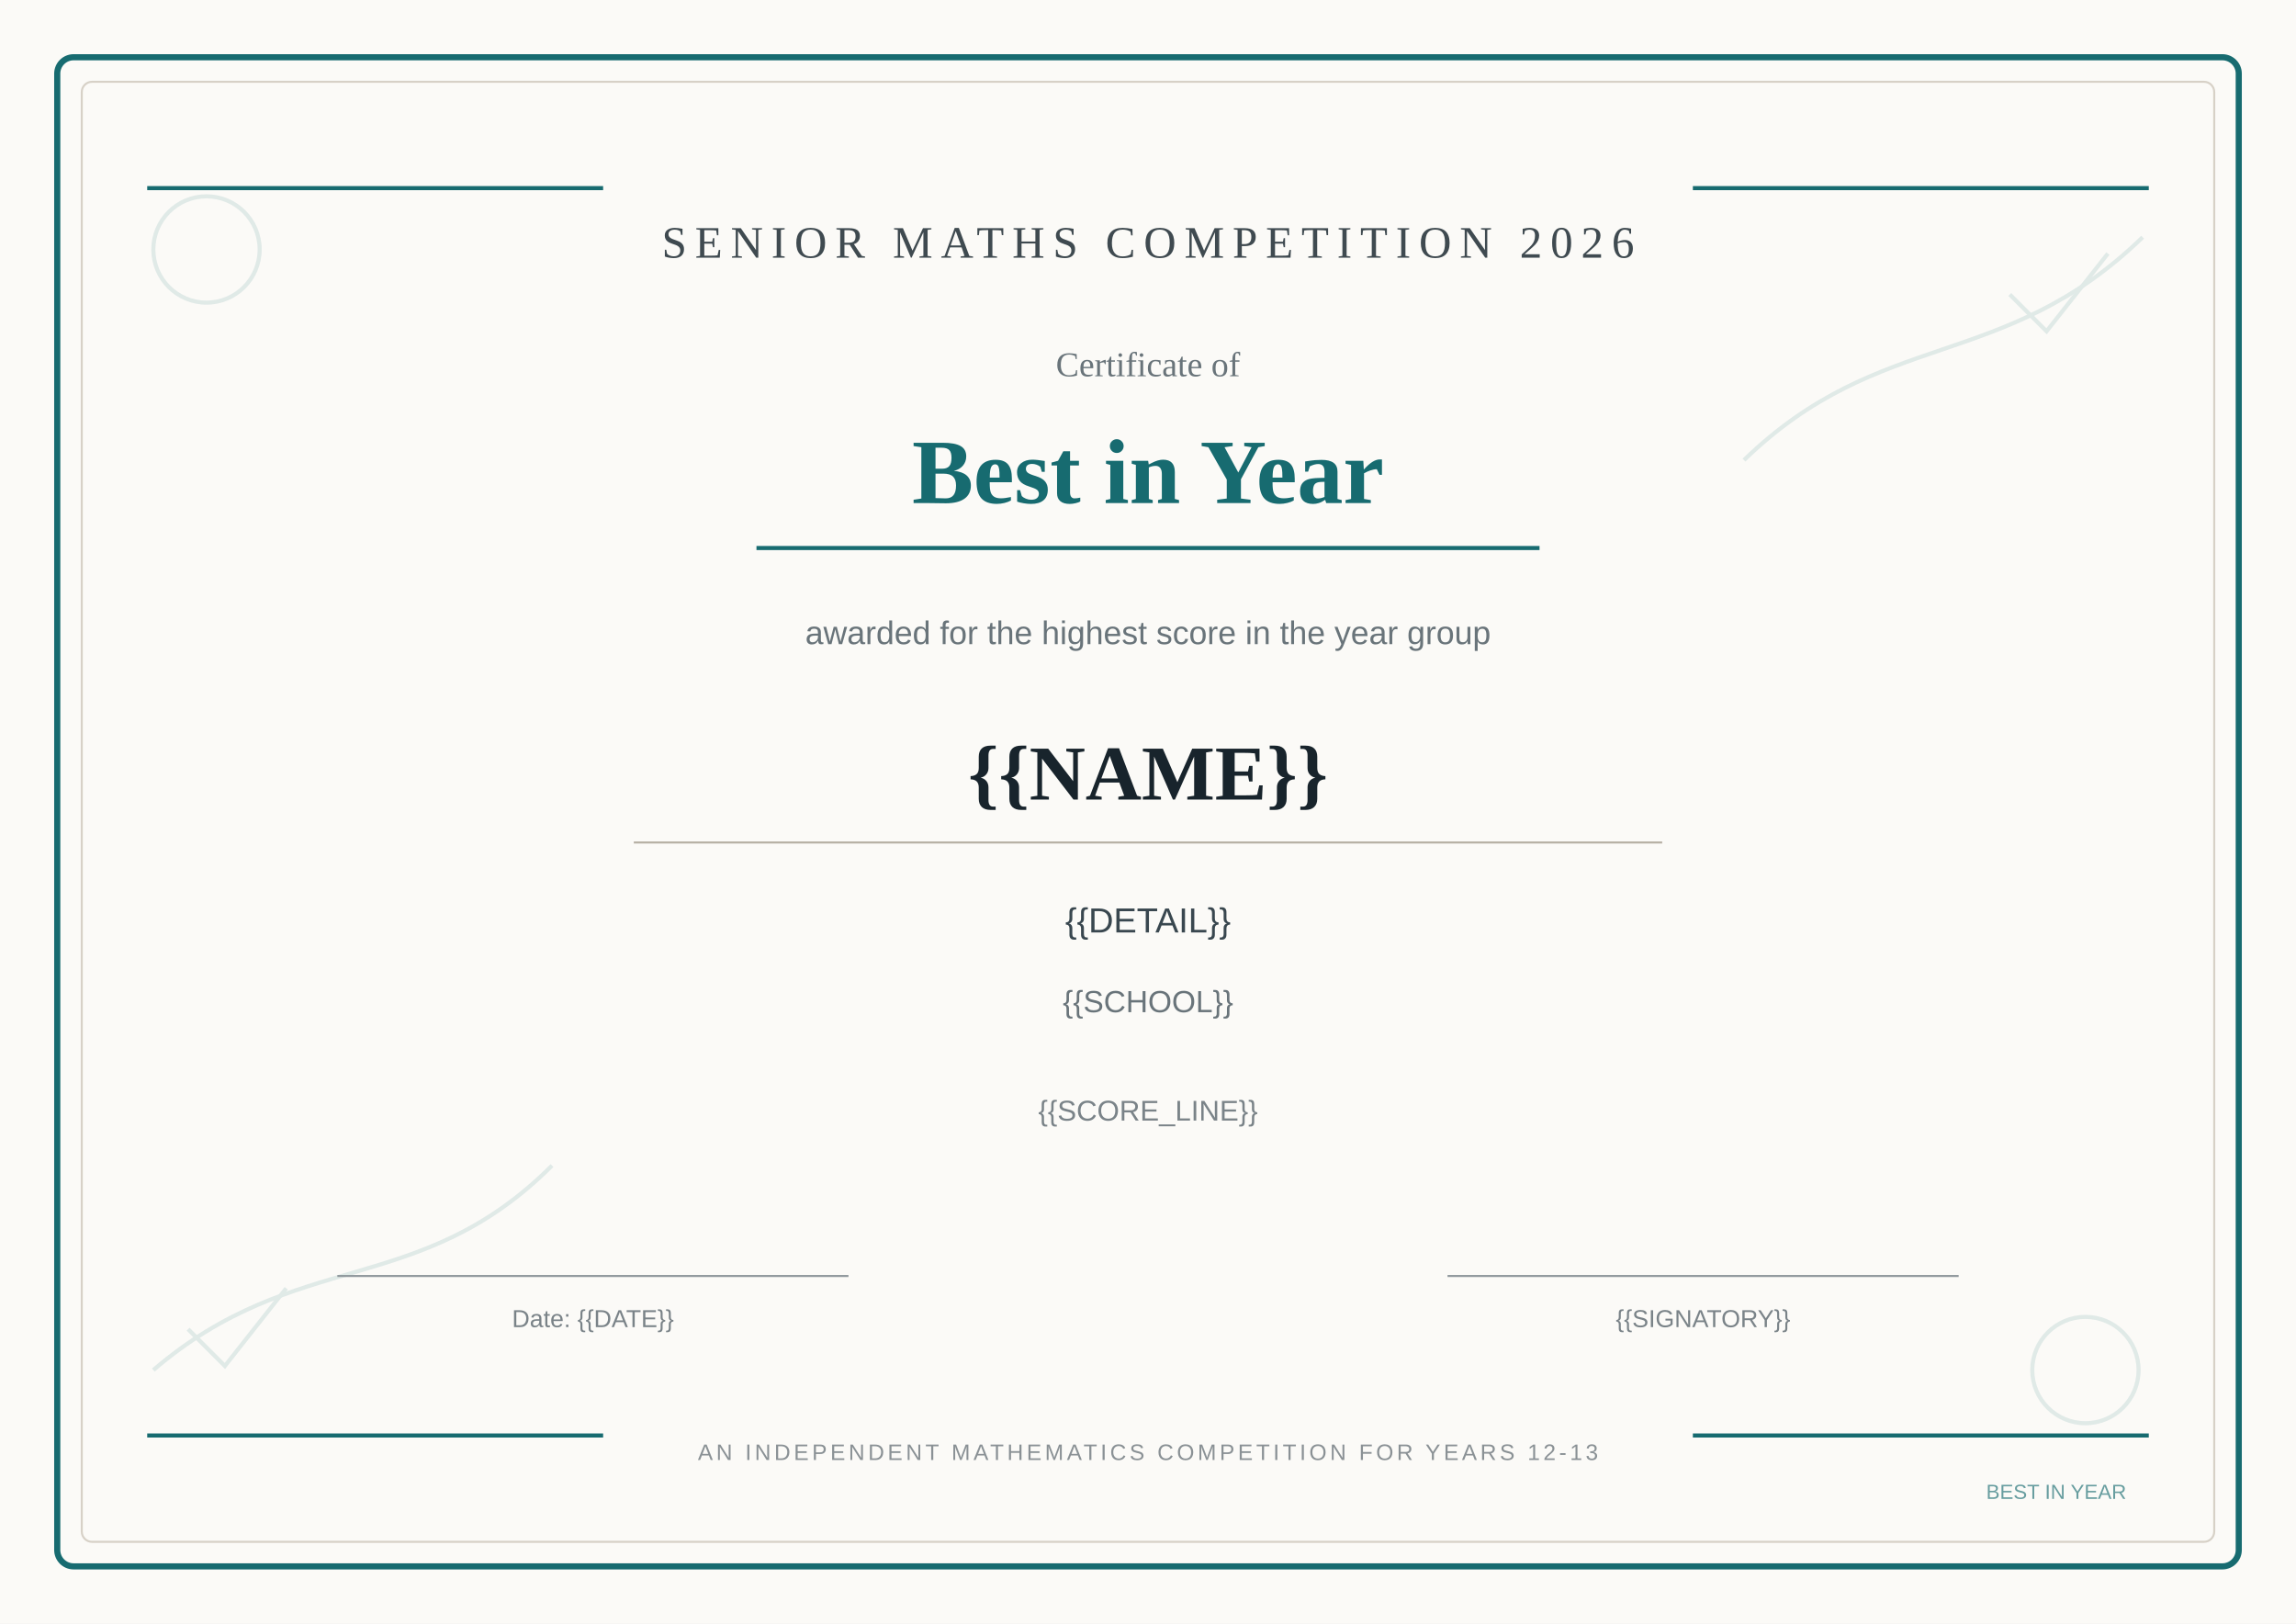
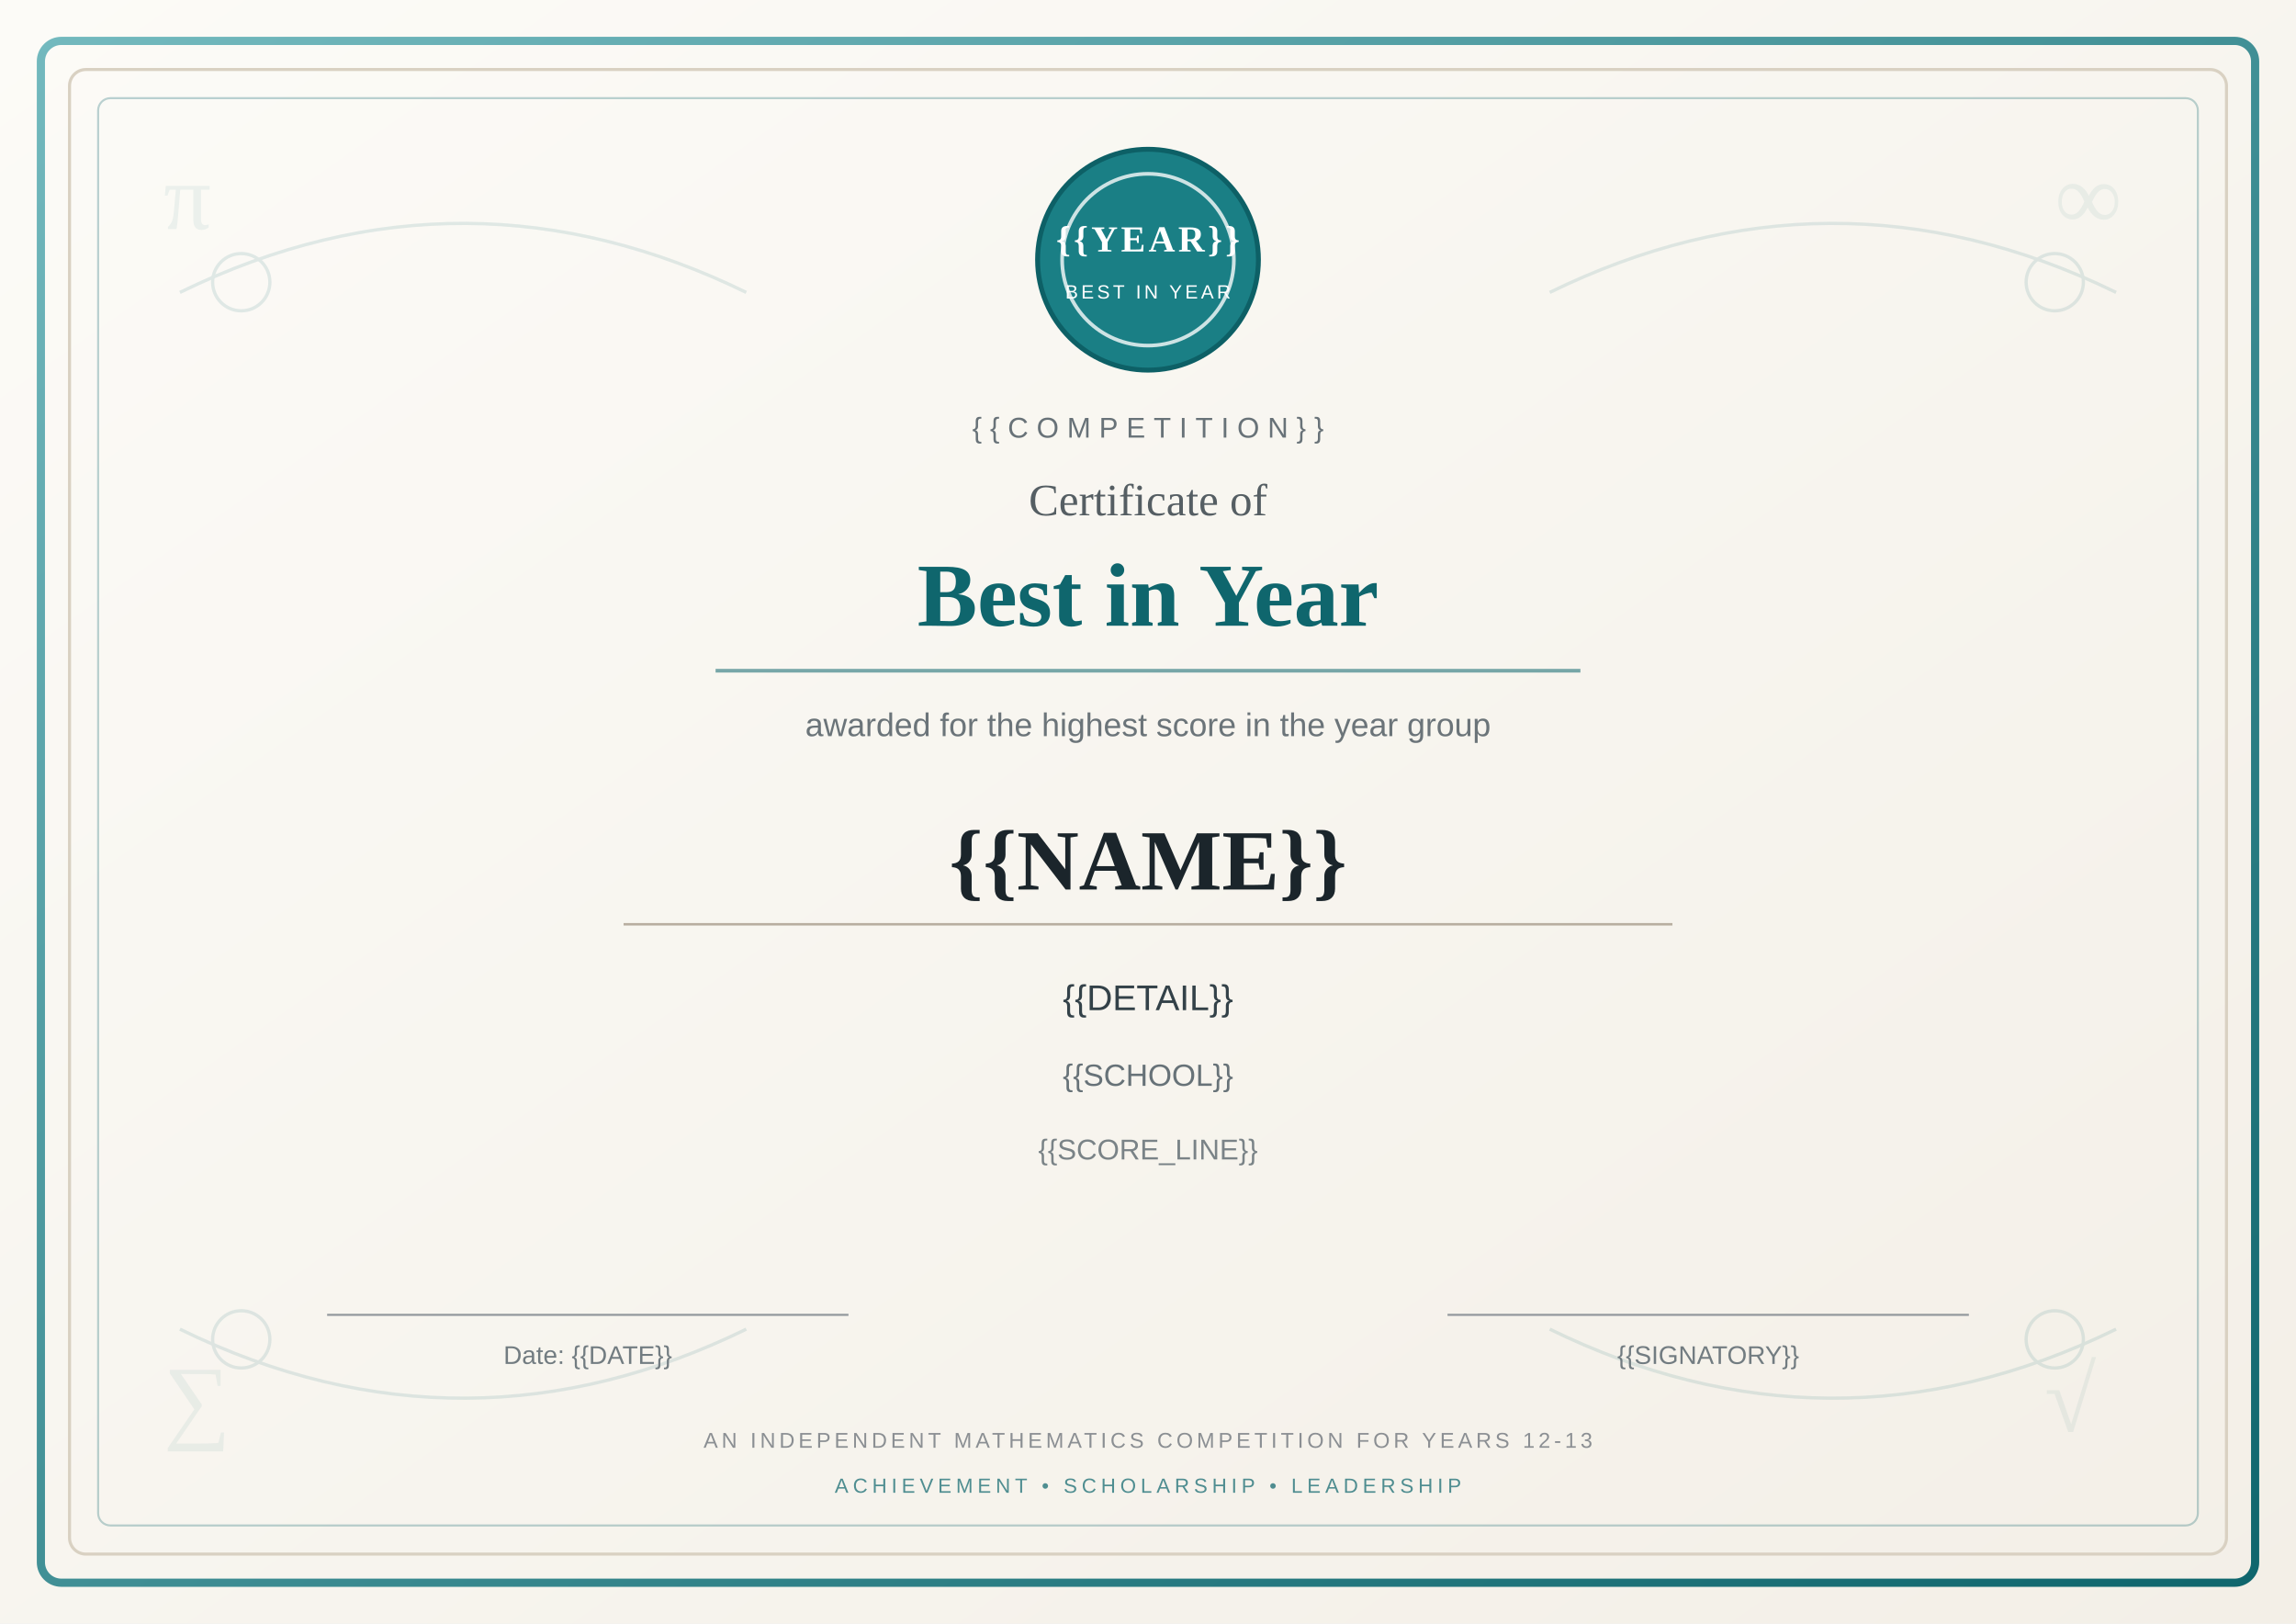
<svg xmlns="http://www.w3.org/2000/svg" viewBox="0 0 1123 794" width="1123" height="794">
-   <rect width="1123" height="794" fill="#fbfaf7" />
-   <rect x="28" y="28" width="1067" height="738" rx="8" fill="none" stroke="#176b70" stroke-width="3" />
-   <rect x="40" y="40" width="1043" height="714" rx="5" fill="none" stroke="#d7d1c7" stroke-width="1" />
-   <path d="M72 92 H295 M828 92 H1051 M72 702 H295 M828 702 H1051" stroke="#176b70" stroke-width="2" />
-   <g opacity=".12" fill="none" stroke="#176b70" stroke-width="2">
-     <circle cx="101" cy="122" r="26" />
-     <circle cx="1020" cy="670" r="26" />
-     <path d="M75 670 C145 610 205 635 270 570 M853 225 C920 160 980 182 1048 116" />
-     <path d="M92 650 l18 18 30-38 M983 144 l18 18 30-38" />
+   <defs>
+     <linearGradient id="bgFade" x1="0" y1="0" x2="1" y2="1">
+       <stop offset="0%" stop-color="#fcfbf7" />
+       <stop offset="100%" stop-color="#f3efe7" />
+     </linearGradient>
+     <linearGradient id="frameAccent" x1="0" y1="0" x2="1" y2="1">
+       <stop offset="0%" stop-color="#73b9be" />
+       <stop offset="100%" stop-color="#0f666d" />
+     </linearGradient>
+   </defs>
+   <rect width="1123" height="794" fill="url(#bgFade)" />
+   <rect x="20" y="20" width="1083" height="754" rx="10" fill="none" stroke="url(#frameAccent)" stroke-width="4" />
+   <rect x="34" y="34" width="1055" height="726" rx="8" fill="none" stroke="#d9d1c2" stroke-width="1.5" />
+   <rect x="48" y="48" width="1027" height="698" rx="6" fill="none" stroke="#0f666d" stroke-opacity="0.28" stroke-width="1" />
+   <g opacity="0.12" fill="none" stroke="#0f666d" stroke-width="1.6">
+     <path d="M88 143 C182 97 275 99 365 143" />
+     <path d="M758 143 C848 99 941 97 1035 143" />
+     <path d="M88 650 C182 696 275 694 365 650" />
+     <path d="M758 650 C848 694 941 696 1035 650" />
+     <circle cx="118" cy="138" r="14" />
+     <circle cx="1005" cy="138" r="14" />
+     <circle cx="118" cy="655" r="14" />
+     <circle cx="1005" cy="655" r="14" />
  </g>
-   <text x="561.5" y="126" text-anchor="middle" font-family="Georgia, 'Times New Roman', serif" font-size="22" letter-spacing="4" fill="#3f4a50">SENIOR MATHS COMPETITION 2026</text>
-   <text x="561.5" y="184" text-anchor="middle" font-family="Georgia, 'Times New Roman', serif" font-size="17" fill="#69747a">Certificate of</text>
-   <text x="561.5" y="246" text-anchor="middle" font-family="Georgia, 'Times New Roman', serif" font-size="45" font-weight="700" fill="#176b70">Best in Year</text>
-   <path d="M370 268 H753" stroke="#176b70" stroke-width="2" />
-   <text x="561.5" y="315" text-anchor="middle" font-family="Arial, Helvetica, sans-serif" font-size="16" fill="#69747a">awarded for the highest score in the year group</text>
-   <text x="561.5" y="391" text-anchor="middle" font-family="Georgia, 'Times New Roman', serif" font-size="38" font-weight="700" fill="#18242c">{{NAME}}</text>
-   <path d="M310 412 H813" stroke="#b7b0a5" stroke-width="1" />
-   <text x="561.5" y="456" text-anchor="middle" font-family="Arial, Helvetica, sans-serif" font-size="17" fill="#39474f">{{DETAIL}}</text>
-   <text x="561.5" y="495" text-anchor="middle" font-family="Arial, Helvetica, sans-serif" font-size="15" fill="#69747a">{{SCHOOL}}</text>
-   <text x="561.5" y="548" text-anchor="middle" font-family="Arial, Helvetica, sans-serif" font-size="14" fill="#7a8388">{{SCORE_LINE}}</text>
-   <g transform="translate(165 624)">
-     <path d="M0 0 H250" stroke="#91999d" stroke-width="1" />
-     <text x="125" y="25" text-anchor="middle" font-family="Arial, Helvetica, sans-serif" font-size="12" fill="#7a8388">Date: {{DATE}}</text>
+   <g opacity="0.07" fill="#0f666d" font-family="Georgia, 'Times New Roman', serif" font-size="46">
+     <text x="80" y="112">π</text>
+     <text x="1005" y="112">∞</text>
+     <text x="80" y="700">∑</text>
+     <text x="1000" y="700">√</text>
  </g>
-   <g transform="translate(708 624)">
-     <path d="M0 0 H250" stroke="#91999d" stroke-width="1" />
-     <text x="125" y="25" text-anchor="middle" font-family="Arial, Helvetica, sans-serif" font-size="12" fill="#7a8388">{{SIGNATORY}}</text>
+   <g transform="translate(561.5 127)">
+     <circle r="54" fill="#1a7f85" stroke="#0d6066" stroke-width="2.4" />
+     <circle r="42" fill="none" stroke="#ffffff" stroke-opacity="0.78" stroke-width="1.8" />
+     <text y="-4" text-anchor="middle" font-family="Georgia, 'Times New Roman', serif" font-size="18" font-weight="700" fill="#ffffff" letter-spacing="1.5">{{YEAR}}</text>
+     <text y="19" text-anchor="middle" font-family="Arial, Helvetica, sans-serif" font-size="9.4" fill="#ffffff" letter-spacing="1.5">BEST IN YEAR</text>
  </g>
-   <text x="561.5" y="714" text-anchor="middle" font-family="Arial, Helvetica, sans-serif" font-size="11" letter-spacing="1.6" fill="#8a9195">AN INDEPENDENT MATHEMATICS COMPETITION FOR YEARS 12-13</text>
-   <text x="1040" y="733" text-anchor="end" font-family="Arial, Helvetica, sans-serif" font-size="10" fill="#176b70" opacity=".65">BEST IN YEAR</text>
+   <text x="561.5" y="214" text-anchor="middle" font-family="Arial, Helvetica, sans-serif" font-size="14" letter-spacing="4" fill="#687278">{{COMPETITION}}</text>
+   <text x="561.5" y="252" text-anchor="middle" font-family="Georgia, 'Times New Roman', serif" font-size="22" fill="#555e63">Certificate of</text>
+   <text x="561.5" y="306" text-anchor="middle" font-family="Georgia, 'Times New Roman', serif" font-size="44" font-weight="700" fill="#0f666d">Best in Year</text>
+   <path d="M350 328 H773" stroke="#0f666d" stroke-width="1.8" stroke-opacity="0.55" />
+   <text x="561.5" y="360" text-anchor="middle" font-family="Arial, Helvetica, sans-serif" font-size="16" fill="#6b7479">awarded for the highest score in the year group</text>
+   <text data-role="recipient" x="561.5" y="435" text-anchor="middle" font-family="Georgia, 'Times New Roman', serif" font-size="42" font-weight="700" fill="#1b252b">{{NAME}}</text>
+   <path d="M305 452 H818" stroke="#b8aea0" stroke-width="1.2" />
+   <text x="561.5" y="494" text-anchor="middle" font-family="Arial, Helvetica, sans-serif" font-size="17.5" fill="#334148">{{DETAIL}}</text>
+   <text x="561.5" y="531" text-anchor="middle" font-family="Arial, Helvetica, sans-serif" font-size="15" fill="#677278">{{SCHOOL}}</text>
+   <text x="561.5" y="567" text-anchor="middle" font-family="Arial, Helvetica, sans-serif" font-size="14" fill="#7a8387">{{SCORE_LINE}}</text>
+   <g transform="translate(160 643)">
+     <path d="M0 0 H255" stroke="#92989c" stroke-width="1" />
+     <text x="127.5" y="24" text-anchor="middle" font-family="Arial, Helvetica, sans-serif" font-size="12.5" fill="#727c81">Date: {{DATE}}</text>
+   </g>
+   <g transform="translate(708 643)">
+     <path d="M0 0 H255" stroke="#92989c" stroke-width="1" />
+     <text x="127.5" y="24" text-anchor="middle" font-family="Arial, Helvetica, sans-serif" font-size="12.5" fill="#727c81">{{SIGNATORY}}</text>
+   </g>
+   <text x="561.5" y="708" text-anchor="middle" font-family="Arial, Helvetica, sans-serif" font-size="10.5" letter-spacing="1.8" fill="#8b8f93">AN INDEPENDENT MATHEMATICS COMPETITION FOR YEARS 12-13</text>
+   <text x="561.5" y="730" text-anchor="middle" font-family="Arial, Helvetica, sans-serif" font-size="10" letter-spacing="2.2" fill="#0f666d" opacity="0.72">ACHIEVEMENT • SCHOLARSHIP • LEADERSHIP</text>
</svg>
